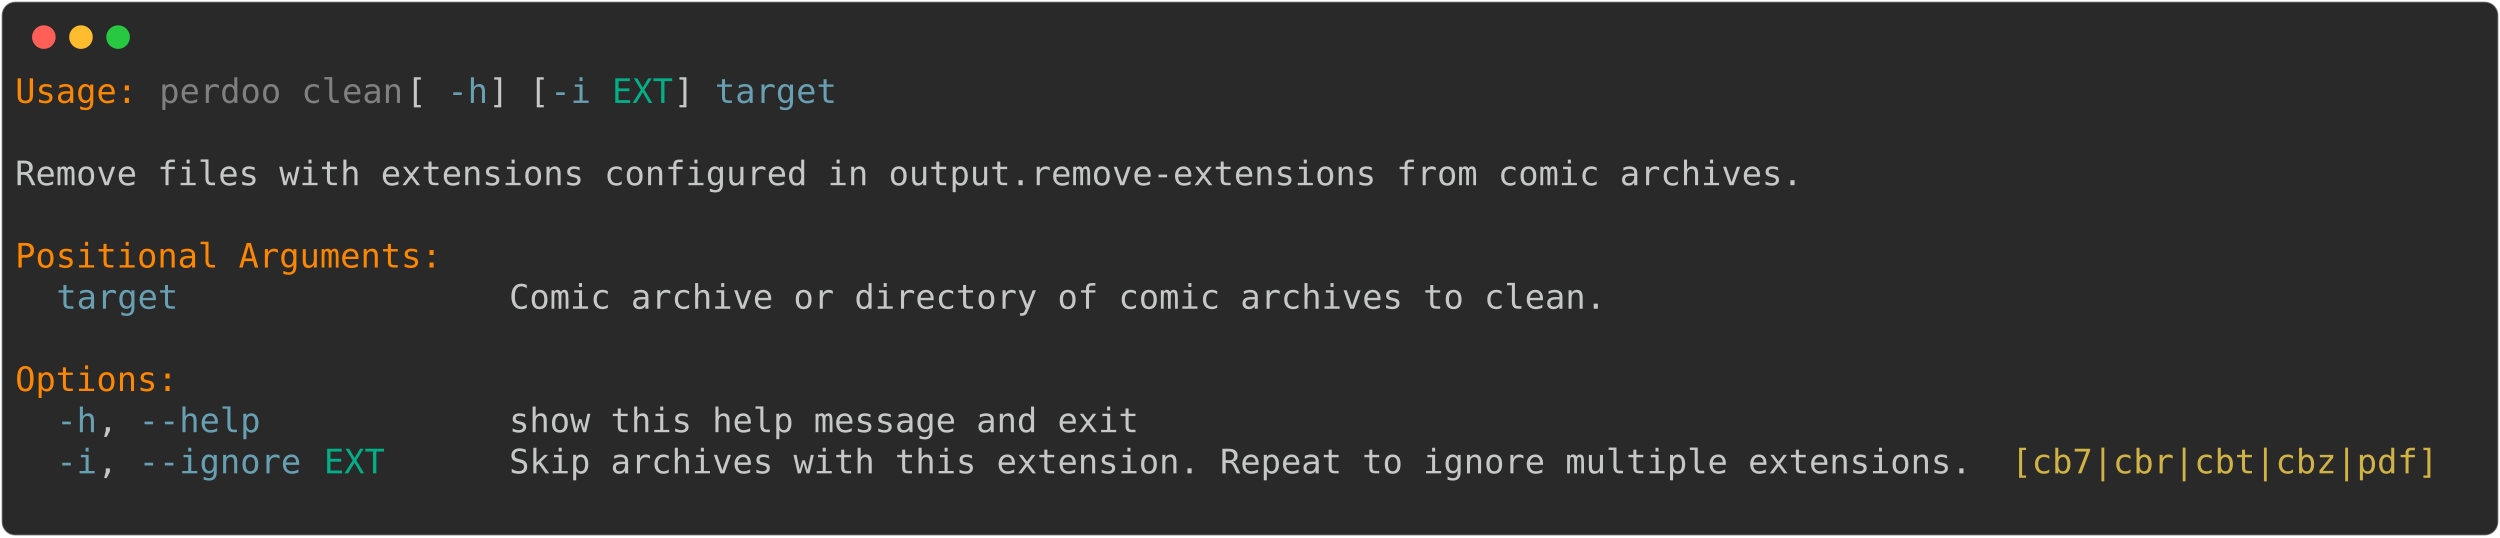
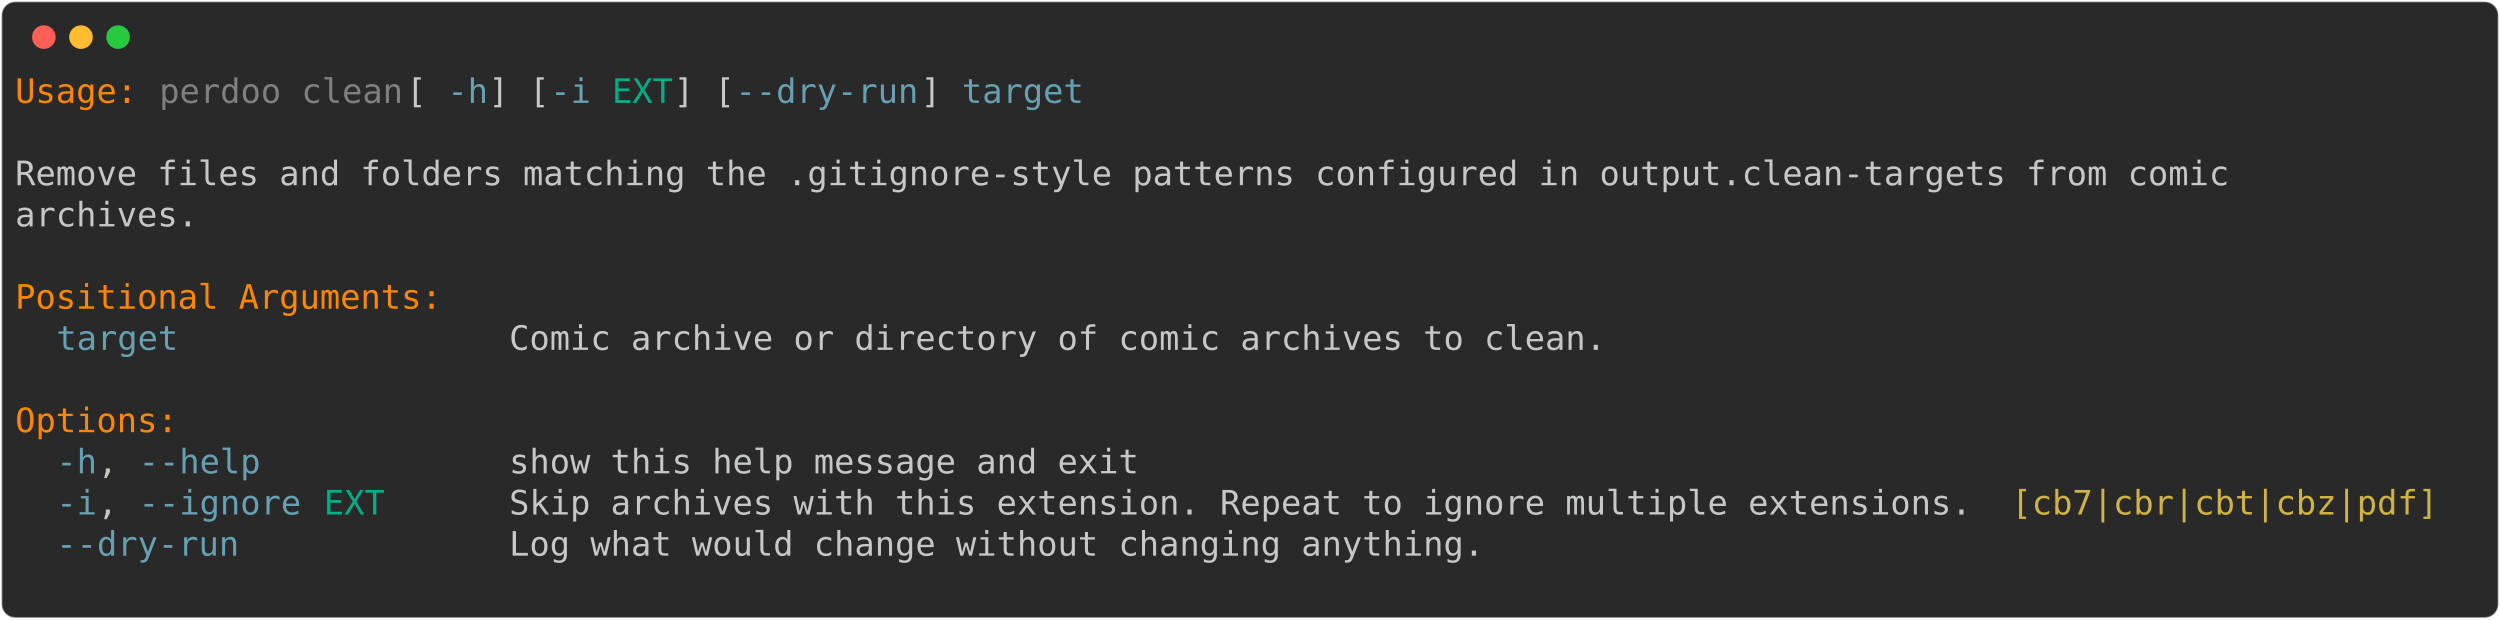
- <svg xmlns="http://www.w3.org/2000/svg" class="rich-terminal" viewBox="0 0 1482 318.4">
+ <svg xmlns="http://www.w3.org/2000/svg" class="rich-terminal" viewBox="0 0 1482 367.2">
  <style>

    @font-face {
        font-family: "Fira Code";
        src: local("FiraCode-Regular"),
                url("https://cdnjs.cloudflare.com/ajax/libs/firacode/6.2.0/woff2/FiraCode-Regular.woff2") format("woff2"),
                url("https://cdnjs.cloudflare.com/ajax/libs/firacode/6.2.0/woff/FiraCode-Regular.woff") format("woff");
        font-style: normal;
        font-weight: 400;
    }
    @font-face {
        font-family: "Fira Code";
        src: local("FiraCode-Bold"),
                url("https://cdnjs.cloudflare.com/ajax/libs/firacode/6.2.0/woff2/FiraCode-Bold.woff2") format("woff2"),
                url("https://cdnjs.cloudflare.com/ajax/libs/firacode/6.2.0/woff/FiraCode-Bold.woff") format("woff");
        font-style: bold;
        font-weight: 700;
    }

-     .terminal-1592311331-matrix {
+     .terminal-1304909162-matrix {
        font-family: Fira Code, monospace;
        font-size: 20px;
        line-height: 24.4px;
        font-variant-east-asian: full-width;
    }

-     .terminal-1592311331-title {
+     .terminal-1304909162-title {
        font-size: 18px;
        font-weight: bold;
        font-family: arial;
    }

-     .terminal-1592311331-r1 { fill: #ff8700 }
- .terminal-1592311331-r2 { fill: #c5c8c6 }
- .terminal-1592311331-r3 { fill: #808080 }
- .terminal-1592311331-r4 { fill: #68a0b3 }
- .terminal-1592311331-r5 { fill: #00af87 }
- .terminal-1592311331-r6 { fill: #d0b344 }
+     .terminal-1304909162-r1 { fill: #ff8700 }
+ .terminal-1304909162-r2 { fill: #c5c8c6 }
+ .terminal-1304909162-r3 { fill: #808080 }
+ .terminal-1304909162-r4 { fill: #68a0b3 }
+ .terminal-1304909162-r5 { fill: #00af87 }
+ .terminal-1304909162-r6 { fill: #d0b344 }
    </style>
  <defs>
-     <clipPath id="terminal-1592311331-clip-terminal">
-       <rect x="0" y="0" width="1463.0" height="267.4" />
+     <clipPath id="terminal-1304909162-clip-terminal">
+       <rect x="0" y="0" width="1463.0" height="316.2" />
    </clipPath>
-     <clipPath id="terminal-1592311331-line-0">
+     <clipPath id="terminal-1304909162-line-0">
      <rect x="0" y="1.5" width="1464" height="24.65" />
    </clipPath>
-     <clipPath id="terminal-1592311331-line-1">
+     <clipPath id="terminal-1304909162-line-1">
      <rect x="0" y="25.9" width="1464" height="24.65" />
    </clipPath>
-     <clipPath id="terminal-1592311331-line-2">
+     <clipPath id="terminal-1304909162-line-2">
      <rect x="0" y="50.3" width="1464" height="24.65" />
    </clipPath>
-     <clipPath id="terminal-1592311331-line-3">
+     <clipPath id="terminal-1304909162-line-3">
      <rect x="0" y="74.7" width="1464" height="24.65" />
    </clipPath>
-     <clipPath id="terminal-1592311331-line-4">
+     <clipPath id="terminal-1304909162-line-4">
      <rect x="0" y="99.1" width="1464" height="24.65" />
    </clipPath>
-     <clipPath id="terminal-1592311331-line-5">
+     <clipPath id="terminal-1304909162-line-5">
      <rect x="0" y="123.5" width="1464" height="24.65" />
    </clipPath>
-     <clipPath id="terminal-1592311331-line-6">
+     <clipPath id="terminal-1304909162-line-6">
      <rect x="0" y="147.9" width="1464" height="24.65" />
    </clipPath>
-     <clipPath id="terminal-1592311331-line-7">
+     <clipPath id="terminal-1304909162-line-7">
      <rect x="0" y="172.3" width="1464" height="24.65" />
    </clipPath>
-     <clipPath id="terminal-1592311331-line-8">
+     <clipPath id="terminal-1304909162-line-8">
      <rect x="0" y="196.7" width="1464" height="24.65" />
    </clipPath>
-     <clipPath id="terminal-1592311331-line-9">
+     <clipPath id="terminal-1304909162-line-9">
      <rect x="0" y="221.1" width="1464" height="24.65" />
    </clipPath>
+     <clipPath id="terminal-1304909162-line-10">
+       <rect x="0" y="245.5" width="1464" height="24.65" />
+     </clipPath>
+     <clipPath id="terminal-1304909162-line-11">
+       <rect x="0" y="269.9" width="1464" height="24.65" />
+     </clipPath>
  </defs>
-   <rect fill="#292929" stroke="rgba(255,255,255,0.35)" stroke-width="1" x="1" y="1" width="1480" height="316.4" rx="8" />
+   <rect fill="#292929" stroke="rgba(255,255,255,0.35)" stroke-width="1" x="1" y="1" width="1480" height="365.2" rx="8" />
  <g transform="translate(26,22)">
    <circle cx="0" cy="0" r="7" fill="#ff5f57" />
    <circle cx="22" cy="0" r="7" fill="#febc2e" />
    <circle cx="44" cy="0" r="7" fill="#28c840" />
  </g>
-   <g transform="translate(9, 41)" clip-path="url(#terminal-1592311331-clip-terminal)">
-     <g class="terminal-1592311331-matrix">
-       <text class="terminal-1592311331-r1" x="0" y="20" textLength="73.2" clip-path="url(#terminal-1592311331-line-0)">Usage:</text>
-       <text class="terminal-1592311331-r3" x="85.4" y="20" textLength="146.4" clip-path="url(#terminal-1592311331-line-0)">perdoo clean</text>
-       <text class="terminal-1592311331-r2" x="231.8" y="20" textLength="24.4" clip-path="url(#terminal-1592311331-line-0)"> [</text>
-       <text class="terminal-1592311331-r4" x="256.2" y="20" textLength="24.4" clip-path="url(#terminal-1592311331-line-0)">-h</text>
-       <text class="terminal-1592311331-r2" x="280.6" y="20" textLength="36.6" clip-path="url(#terminal-1592311331-line-0)">] [</text>
-       <text class="terminal-1592311331-r4" x="317.2" y="20" textLength="24.4" clip-path="url(#terminal-1592311331-line-0)">-i</text>
-       <text class="terminal-1592311331-r5" x="353.8" y="20" textLength="36.6" clip-path="url(#terminal-1592311331-line-0)">EXT</text>
-       <text class="terminal-1592311331-r2" x="390.4" y="20" textLength="24.4" clip-path="url(#terminal-1592311331-line-0)">] </text>
-       <text class="terminal-1592311331-r4" x="414.8" y="20" textLength="73.2" clip-path="url(#terminal-1592311331-line-0)">target</text>
-       <text class="terminal-1592311331-r2" x="1464" y="20" textLength="12.2" clip-path="url(#terminal-1592311331-line-0)">
+   <g transform="translate(9, 41)" clip-path="url(#terminal-1304909162-clip-terminal)">
+     <g class="terminal-1304909162-matrix">
+       <text class="terminal-1304909162-r1" x="0" y="20" textLength="73.2" clip-path="url(#terminal-1304909162-line-0)">Usage:</text>
+       <text class="terminal-1304909162-r3" x="85.4" y="20" textLength="146.4" clip-path="url(#terminal-1304909162-line-0)">perdoo clean</text>
+       <text class="terminal-1304909162-r2" x="231.8" y="20" textLength="24.4" clip-path="url(#terminal-1304909162-line-0)"> [</text>
+       <text class="terminal-1304909162-r4" x="256.2" y="20" textLength="24.4" clip-path="url(#terminal-1304909162-line-0)">-h</text>
+       <text class="terminal-1304909162-r2" x="280.6" y="20" textLength="36.6" clip-path="url(#terminal-1304909162-line-0)">] [</text>
+       <text class="terminal-1304909162-r4" x="317.2" y="20" textLength="24.4" clip-path="url(#terminal-1304909162-line-0)">-i</text>
+       <text class="terminal-1304909162-r5" x="353.8" y="20" textLength="36.6" clip-path="url(#terminal-1304909162-line-0)">EXT</text>
+       <text class="terminal-1304909162-r2" x="390.4" y="20" textLength="36.6" clip-path="url(#terminal-1304909162-line-0)">] [</text>
+       <text class="terminal-1304909162-r4" x="427" y="20" textLength="109.8" clip-path="url(#terminal-1304909162-line-0)">--dry-run</text>
+       <text class="terminal-1304909162-r2" x="536.8" y="20" textLength="24.4" clip-path="url(#terminal-1304909162-line-0)">] </text>
+       <text class="terminal-1304909162-r4" x="561.2" y="20" textLength="73.2" clip-path="url(#terminal-1304909162-line-0)">target</text>
+       <text class="terminal-1304909162-r2" x="1464" y="20" textLength="12.2" clip-path="url(#terminal-1304909162-line-0)">
</text>
-       <text class="terminal-1592311331-r2" x="1464" y="44.4" textLength="12.2" clip-path="url(#terminal-1592311331-line-1)">
+       <text class="terminal-1304909162-r2" x="1464" y="44.4" textLength="12.2" clip-path="url(#terminal-1304909162-line-1)">
</text>
-       <text class="terminal-1592311331-r2" x="0" y="68.8" textLength="1073.6" clip-path="url(#terminal-1592311331-line-2)">Remove files with extensions configured in output.remove-extensions from comic archives.</text>
-       <text class="terminal-1592311331-r2" x="1464" y="68.8" textLength="12.2" clip-path="url(#terminal-1592311331-line-2)">
+       <text class="terminal-1304909162-r2" x="0" y="68.8" textLength="1329.8" clip-path="url(#terminal-1304909162-line-2)">Remove files and folders matching the .gitignore-style patterns configured in output.clean-targets from comic</text>
+       <text class="terminal-1304909162-r2" x="1464" y="68.8" textLength="12.2" clip-path="url(#terminal-1304909162-line-2)">
</text>
-       <text class="terminal-1592311331-r2" x="1464" y="93.2" textLength="12.2" clip-path="url(#terminal-1592311331-line-3)">
+       <text class="terminal-1304909162-r2" x="0" y="93.2" textLength="109.8" clip-path="url(#terminal-1304909162-line-3)">archives.</text>
+       <text class="terminal-1304909162-r2" x="1464" y="93.2" textLength="12.2" clip-path="url(#terminal-1304909162-line-3)">
</text>
-       <text class="terminal-1592311331-r1" x="0" y="117.6" textLength="256.2" clip-path="url(#terminal-1592311331-line-4)">Positional Arguments:</text>
-       <text class="terminal-1592311331-r2" x="1464" y="117.6" textLength="12.2" clip-path="url(#terminal-1592311331-line-4)">
+       <text class="terminal-1304909162-r2" x="1464" y="117.6" textLength="12.2" clip-path="url(#terminal-1304909162-line-4)">
</text>
-       <text class="terminal-1592311331-r4" x="24.4" y="142" textLength="73.2" clip-path="url(#terminal-1592311331-line-5)">target</text>
-       <text class="terminal-1592311331-r2" x="292.8" y="142" textLength="658.8" clip-path="url(#terminal-1592311331-line-5)">Comic archive or directory of comic archives to clean.</text>
-       <text class="terminal-1592311331-r2" x="1464" y="142" textLength="12.2" clip-path="url(#terminal-1592311331-line-5)">
+       <text class="terminal-1304909162-r1" x="0" y="142" textLength="256.2" clip-path="url(#terminal-1304909162-line-5)">Positional Arguments:</text>
+       <text class="terminal-1304909162-r2" x="1464" y="142" textLength="12.2" clip-path="url(#terminal-1304909162-line-5)">
</text>
-       <text class="terminal-1592311331-r2" x="1464" y="166.4" textLength="12.2" clip-path="url(#terminal-1592311331-line-6)">
+       <text class="terminal-1304909162-r4" x="24.4" y="166.4" textLength="73.2" clip-path="url(#terminal-1304909162-line-6)">target</text>
+       <text class="terminal-1304909162-r2" x="292.8" y="166.4" textLength="658.8" clip-path="url(#terminal-1304909162-line-6)">Comic archive or directory of comic archives to clean.</text>
+       <text class="terminal-1304909162-r2" x="1464" y="166.4" textLength="12.2" clip-path="url(#terminal-1304909162-line-6)">
</text>
-       <text class="terminal-1592311331-r1" x="0" y="190.8" textLength="97.6" clip-path="url(#terminal-1592311331-line-7)">Options:</text>
-       <text class="terminal-1592311331-r2" x="1464" y="190.8" textLength="12.2" clip-path="url(#terminal-1592311331-line-7)">
+       <text class="terminal-1304909162-r2" x="1464" y="190.8" textLength="12.2" clip-path="url(#terminal-1304909162-line-7)">
</text>
-       <text class="terminal-1592311331-r4" x="24.4" y="215.2" textLength="24.4" clip-path="url(#terminal-1592311331-line-8)">-h</text>
-       <text class="terminal-1592311331-r2" x="48.8" y="215.2" textLength="24.4" clip-path="url(#terminal-1592311331-line-8)">, </text>
-       <text class="terminal-1592311331-r4" x="73.2" y="215.2" textLength="73.2" clip-path="url(#terminal-1592311331-line-8)">--help</text>
-       <text class="terminal-1592311331-r2" x="292.8" y="215.2" textLength="378.2" clip-path="url(#terminal-1592311331-line-8)">show this help message and exit</text>
-       <text class="terminal-1592311331-r2" x="1464" y="215.2" textLength="12.2" clip-path="url(#terminal-1592311331-line-8)">
+       <text class="terminal-1304909162-r1" x="0" y="215.2" textLength="97.6" clip-path="url(#terminal-1304909162-line-8)">Options:</text>
+       <text class="terminal-1304909162-r2" x="1464" y="215.2" textLength="12.2" clip-path="url(#terminal-1304909162-line-8)">
</text>
-       <text class="terminal-1592311331-r4" x="24.4" y="239.6" textLength="24.4" clip-path="url(#terminal-1592311331-line-9)">-i</text>
-       <text class="terminal-1592311331-r2" x="48.8" y="239.6" textLength="24.4" clip-path="url(#terminal-1592311331-line-9)">, </text>
-       <text class="terminal-1592311331-r4" x="73.2" y="239.6" textLength="97.6" clip-path="url(#terminal-1592311331-line-9)">--ignore</text>
-       <text class="terminal-1592311331-r5" x="183" y="239.6" textLength="36.6" clip-path="url(#terminal-1592311331-line-9)">EXT</text>
-       <text class="terminal-1592311331-r2" x="292.8" y="239.6" textLength="890.6" clip-path="url(#terminal-1592311331-line-9)">Skip archives with this extension. Repeat to ignore multiple extensions. </text>
-       <text class="terminal-1592311331-r6" x="1183.4" y="239.6" textLength="256.2" clip-path="url(#terminal-1592311331-line-9)">[cb7|cbr|cbt|cbz|pdf]</text>
-       <text class="terminal-1592311331-r2" x="1464" y="239.6" textLength="12.2" clip-path="url(#terminal-1592311331-line-9)">
+       <text class="terminal-1304909162-r4" x="24.4" y="239.6" textLength="24.4" clip-path="url(#terminal-1304909162-line-9)">-h</text>
+       <text class="terminal-1304909162-r2" x="48.8" y="239.6" textLength="24.4" clip-path="url(#terminal-1304909162-line-9)">, </text>
+       <text class="terminal-1304909162-r4" x="73.2" y="239.6" textLength="73.2" clip-path="url(#terminal-1304909162-line-9)">--help</text>
+       <text class="terminal-1304909162-r2" x="292.8" y="239.6" textLength="378.2" clip-path="url(#terminal-1304909162-line-9)">show this help message and exit</text>
+       <text class="terminal-1304909162-r2" x="1464" y="239.6" textLength="12.2" clip-path="url(#terminal-1304909162-line-9)">
</text>
-       <text class="terminal-1592311331-r2" x="1464" y="264" textLength="12.2" clip-path="url(#terminal-1592311331-line-10)">
+       <text class="terminal-1304909162-r4" x="24.4" y="264" textLength="24.4" clip-path="url(#terminal-1304909162-line-10)">-i</text>
+       <text class="terminal-1304909162-r2" x="48.8" y="264" textLength="24.4" clip-path="url(#terminal-1304909162-line-10)">, </text>
+       <text class="terminal-1304909162-r4" x="73.2" y="264" textLength="97.6" clip-path="url(#terminal-1304909162-line-10)">--ignore</text>
+       <text class="terminal-1304909162-r5" x="183" y="264" textLength="36.6" clip-path="url(#terminal-1304909162-line-10)">EXT</text>
+       <text class="terminal-1304909162-r2" x="292.8" y="264" textLength="890.6" clip-path="url(#terminal-1304909162-line-10)">Skip archives with this extension. Repeat to ignore multiple extensions. </text>
+       <text class="terminal-1304909162-r6" x="1183.4" y="264" textLength="256.2" clip-path="url(#terminal-1304909162-line-10)">[cb7|cbr|cbt|cbz|pdf]</text>
+       <text class="terminal-1304909162-r2" x="1464" y="264" textLength="12.2" clip-path="url(#terminal-1304909162-line-10)">
+ </text>
+       <text class="terminal-1304909162-r4" x="24.4" y="288.4" textLength="109.8" clip-path="url(#terminal-1304909162-line-11)">--dry-run</text>
+       <text class="terminal-1304909162-r2" x="292.8" y="288.4" textLength="585.6" clip-path="url(#terminal-1304909162-line-11)">Log what would change without changing anything.</text>
+       <text class="terminal-1304909162-r2" x="1464" y="288.4" textLength="12.2" clip-path="url(#terminal-1304909162-line-11)">
+ </text>
+       <text class="terminal-1304909162-r2" x="1464" y="312.8" textLength="12.2" clip-path="url(#terminal-1304909162-line-12)">
</text>
    </g>
  </g>
</svg>
